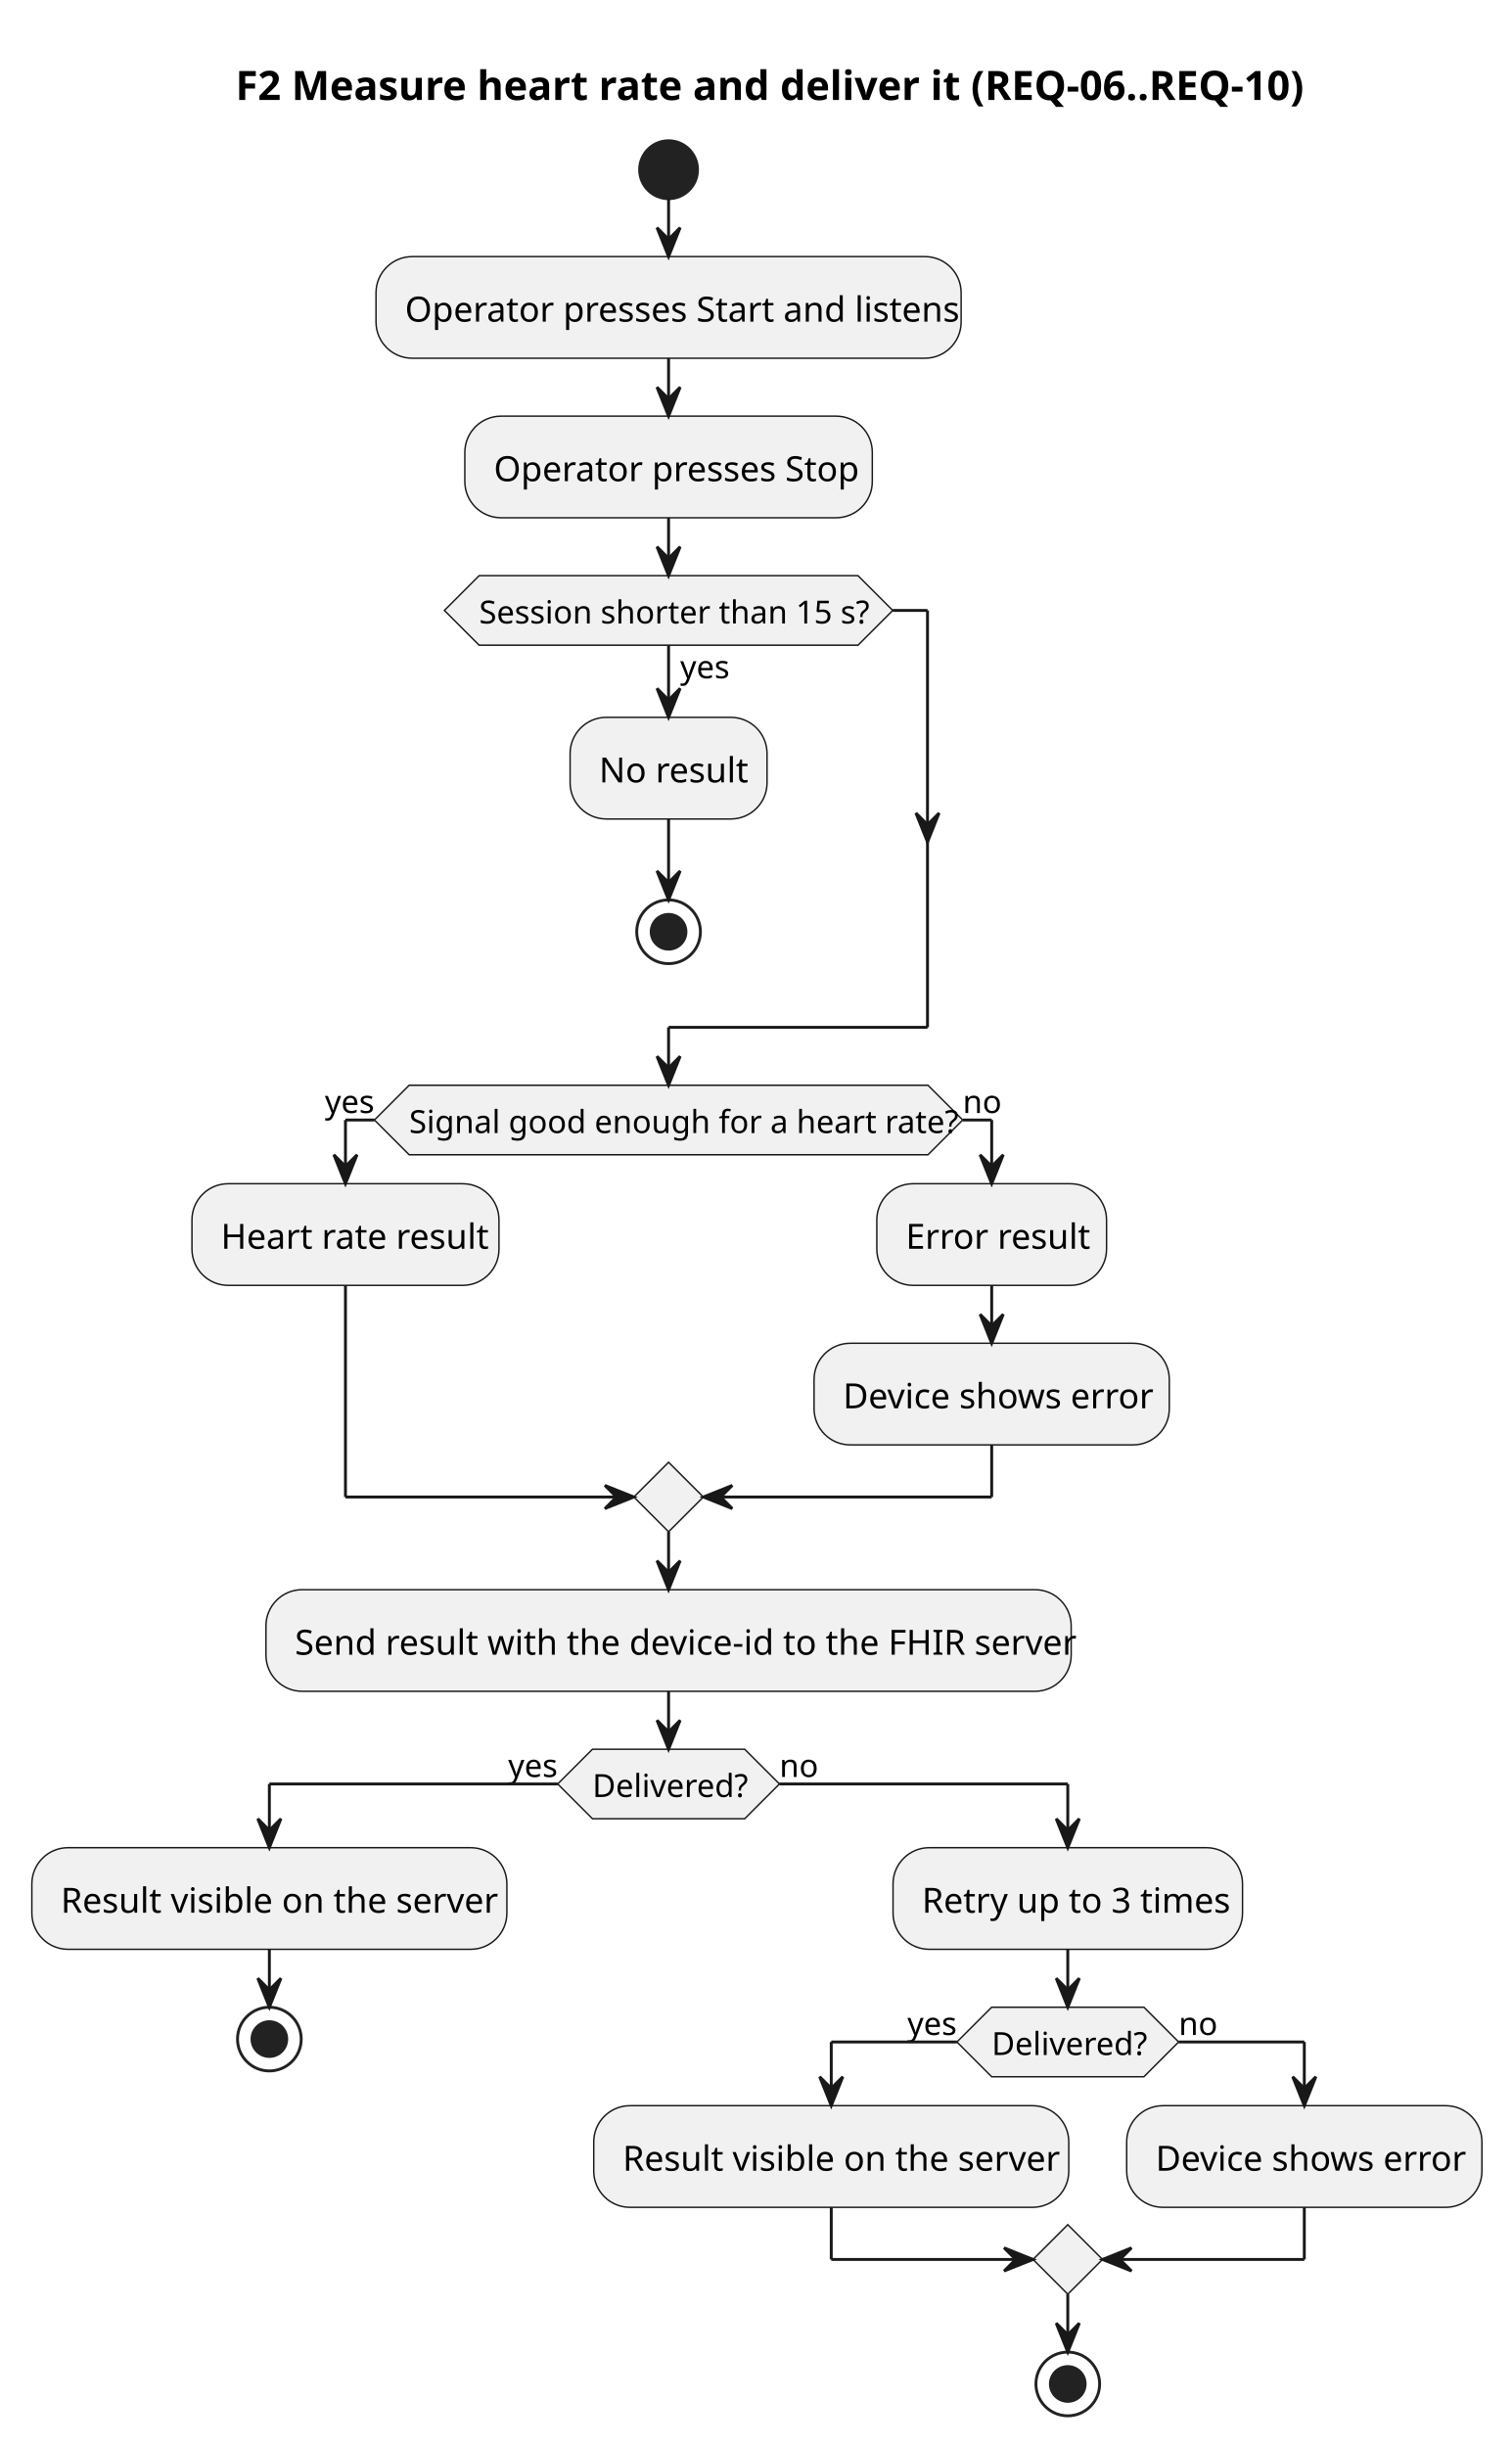
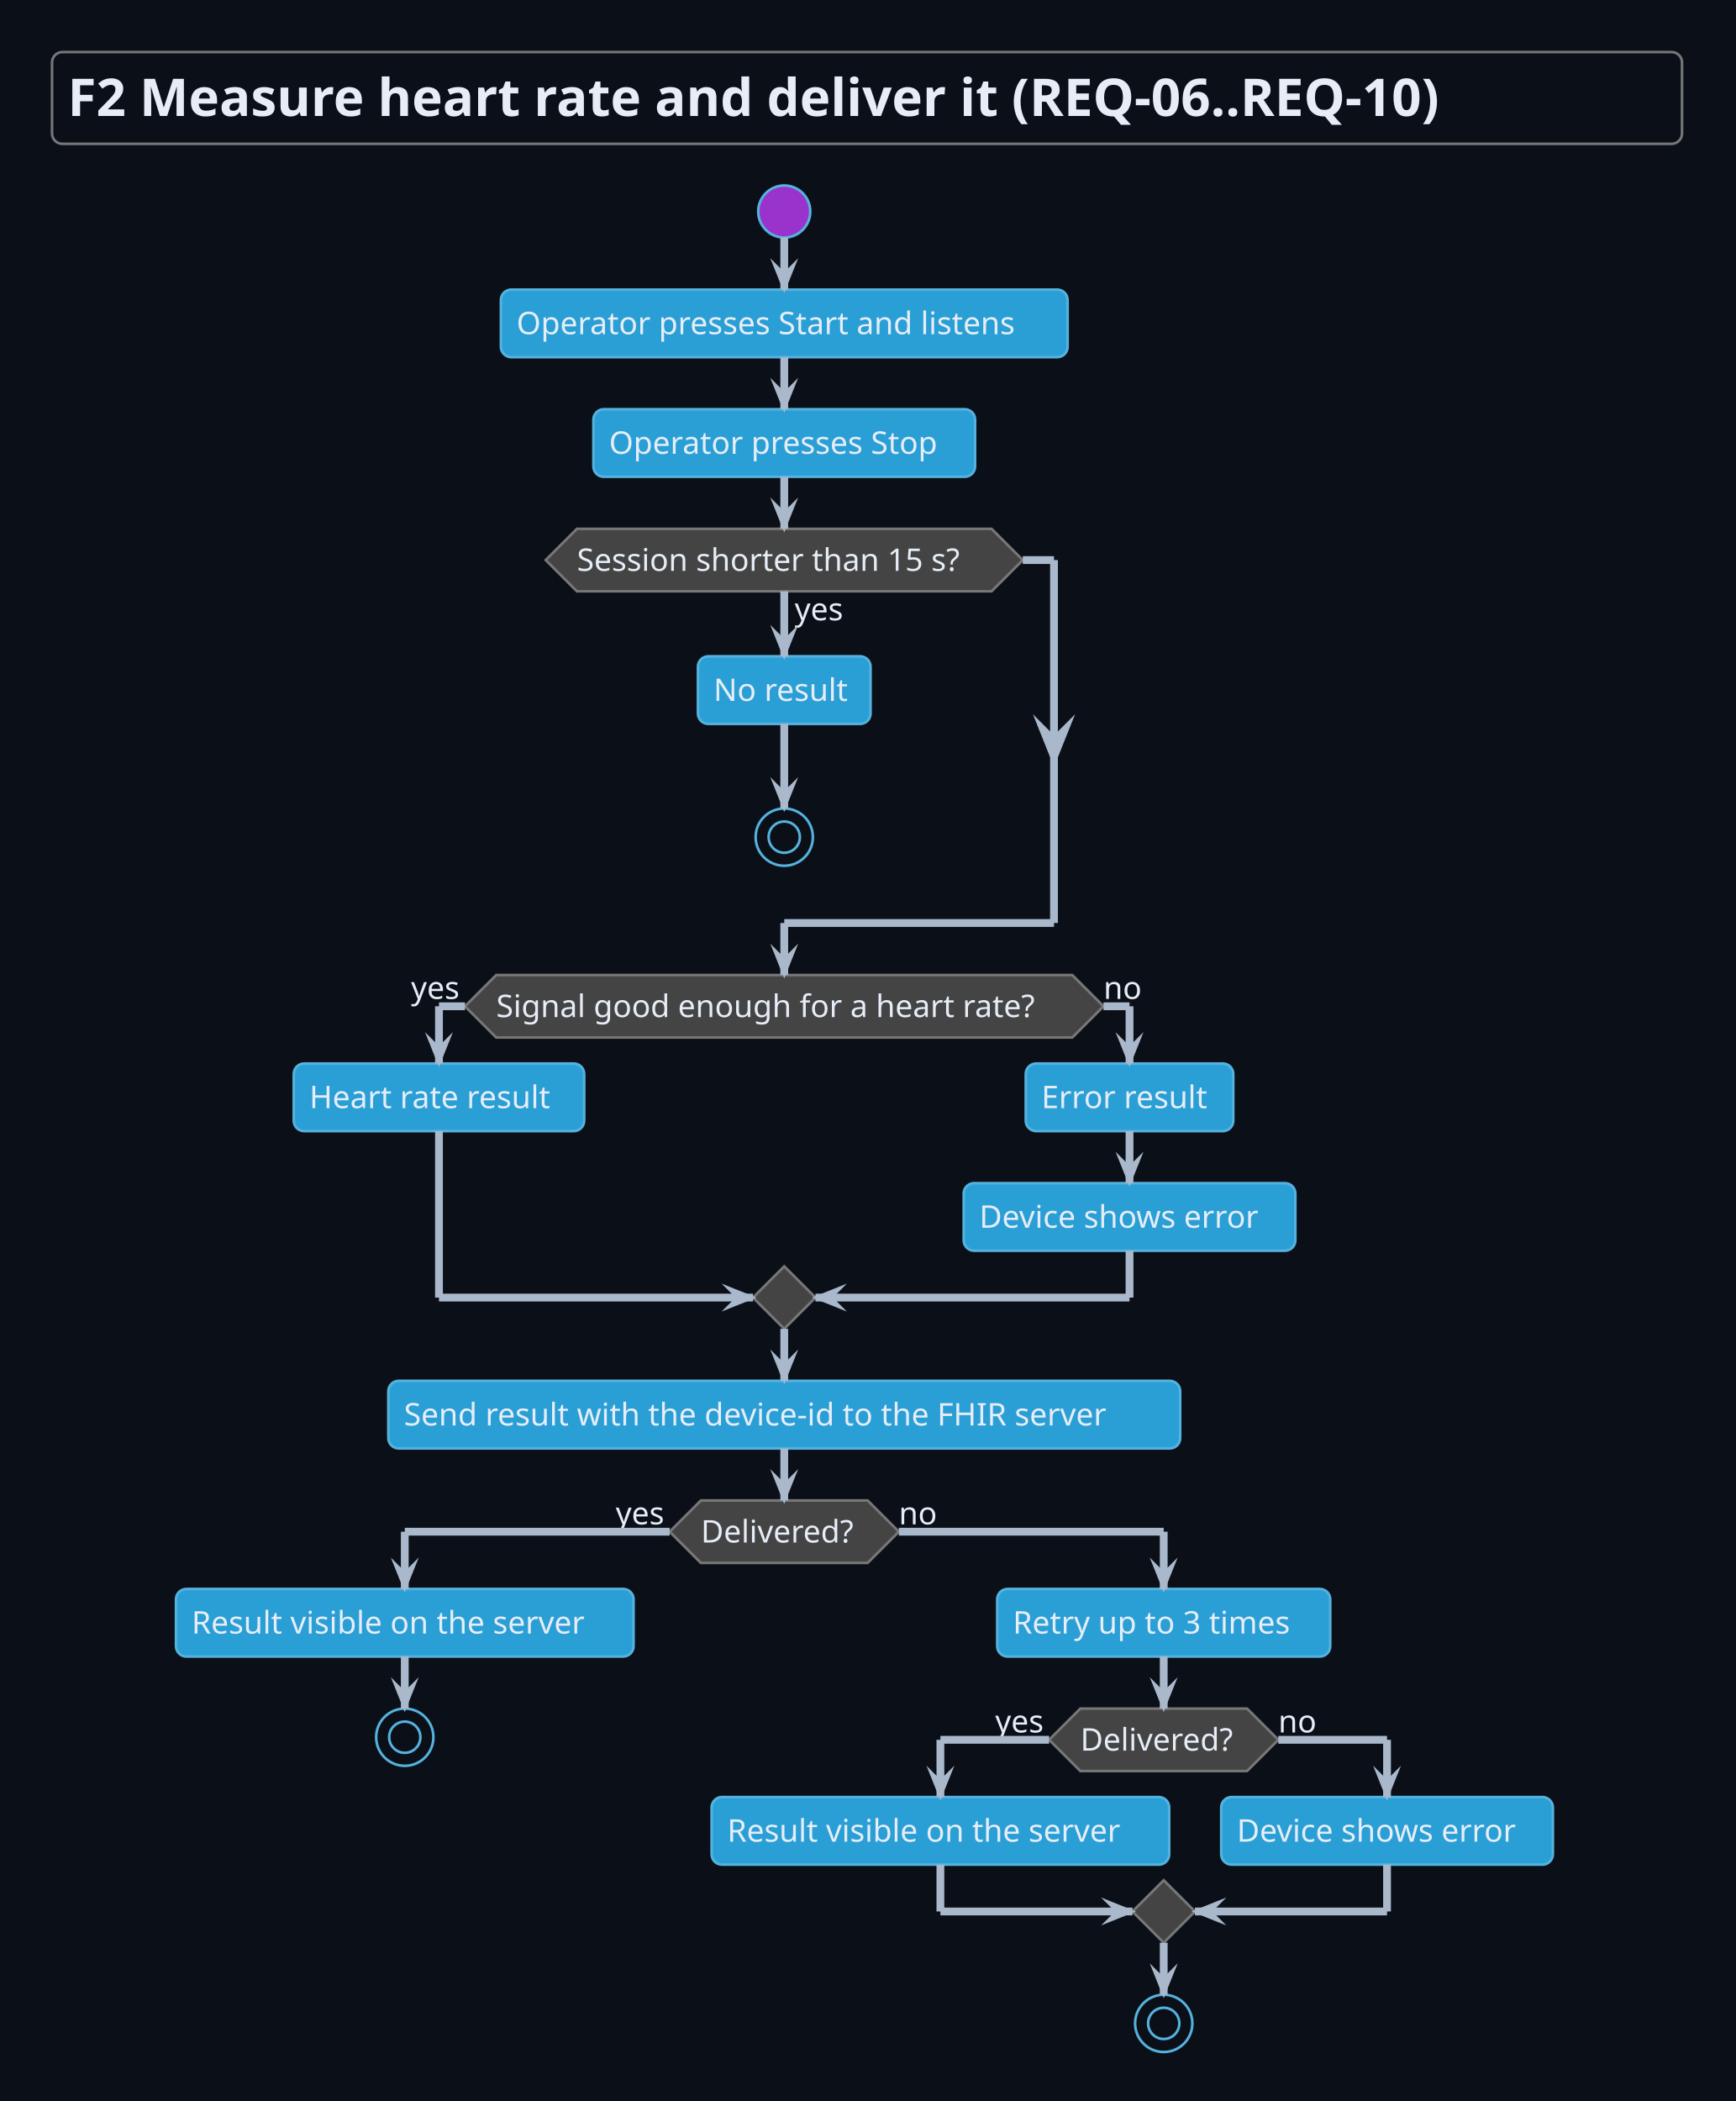
- <svg xmlns="http://www.w3.org/2000/svg" contentStyleType="text/css" data-diagram-type="ACTIVITY" height="845px" preserveAspectRatio="none" style="width:522px;height:845px;background:#FFFFFF;" version="1.1" viewBox="0 0 522 845" width="522px" zoomAndPan="magnify">
+ <svg xmlns="http://www.w3.org/2000/svg" version="1.1" data-diagram-type="ACTIVITY" style="width:695px;height:841px;background:#0B1018;" width="695.833px" height="841.667px" viewBox="0 0 695 841" zoomAndPan="magnify" preserveAspectRatio="none" contentStyleType="text/css">
  <defs />
-   <g>
-     <g class="title" data-source-line="3">
-       <text fill="#000000" font-family="sans-serif" font-size="14" font-weight="bold" lengthAdjust="spacing" textLength="357.116" x="81.355" y="34.533">F2 Measure heart rate and deliver it (REQ-06..REQ-10)</text>
+   <g font-family="sans-serif" lengthAdjust="spacing">
+     <rect x="0" y="0" width="695.833" height="841.667" fill="#0B1018" style="stroke:none;" />
+     <g class="title" data-source-line="7">
+       <rect x="20.833" y="20.833" width="652.555" height="36.751" fill="none" style="stroke:#777;stroke-width:1.042;" rx="4.167" ry="4.167" />
+       <text x="27.083" y="46.421" fill="#E6EDF7" font-size="20.833" textLength="640.055" font-weight="700">F2 Measure heart rate and deliver it (REQ-06..REQ-10)</text>
    </g>
-     <ellipse cx="230.91" cy="58.609" fill="#222222" rx="10" ry="10" style="stroke:#222222;stroke-width:1;" />
-     <rect fill="#F1F1F1" height="35.094" rx="12.5" ry="12.5" style="stroke:#181818;stroke-width:0.5;" width="202.086" x="129.867" y="88.609" />
-     <text fill="#000000" font-family="sans-serif" font-size="12" lengthAdjust="spacing" textLength="182.086" x="139.867" y="111.066">Operator presses Start and listens</text>
-     <rect fill="#F1F1F1" height="35.094" rx="12.5" ry="12.5" style="stroke:#181818;stroke-width:0.5;" width="140.727" x="160.546" y="143.703" />
-     <text fill="#000000" font-family="sans-serif" font-size="12" lengthAdjust="spacing" textLength="120.727" x="170.546" y="166.16">Operator presses Stop</text>
-     <rect fill="#F1F1F1" height="35.094" rx="12.5" ry="12.5" style="stroke:#181818;stroke-width:0.5;" width="68.018" x="196.901" y="247.715" />
-     <text fill="#000000" font-family="sans-serif" font-size="12" lengthAdjust="spacing" textLength="48.018" x="206.901" y="270.172">No result</text>
-     <ellipse cx="230.91" cy="321.762" fill="none" rx="11" ry="11" style="stroke:#222222;stroke-width:1;" />
-     <ellipse cx="230.91" cy="321.762" fill="#222222" rx="6" ry="6" style="stroke:#222222;stroke-width:1;" />
-     <polygon fill="#F1F1F1" points="165.482,198.797,296.338,198.797,308.338,210.797,296.338,222.797,165.482,222.797,153.482,210.797,165.482,198.797" style="stroke:#181818;stroke-width:0.5;" />
-     <text fill="#000000" font-family="sans-serif" font-size="11" lengthAdjust="spacing" textLength="17.118" x="234.91" y="234.216">yes</text>
-     <text fill="#000000" font-family="sans-serif" font-size="11" lengthAdjust="spacing" textLength="130.856" x="165.482" y="215.298">Session shorter than 15 s?</text>
-     <polygon fill="#F1F1F1" points="141.315,374.762,320.505,374.762,332.505,386.762,320.505,398.762,141.315,398.762,129.315,386.762,141.315,374.762" style="stroke:#181818;stroke-width:0.5;" />
-     <text fill="#000000" font-family="sans-serif" font-size="11" lengthAdjust="spacing" textLength="179.19" x="141.315" y="391.263">Signal good enough for a heart rate?</text>
-     <text fill="#000000" font-family="sans-serif" font-size="11" lengthAdjust="spacing" textLength="17.118" x="112.197" y="384.345">yes</text>
-     <text fill="#000000" font-family="sans-serif" font-size="11" lengthAdjust="spacing" textLength="12.235" x="332.505" y="384.345">no</text>
-     <rect fill="#F1F1F1" height="35.094" rx="12.5" ry="12.5" style="stroke:#181818;stroke-width:0.5;" width="106.033" x="66.298" y="408.762" />
-     <text fill="#000000" font-family="sans-serif" font-size="12" lengthAdjust="spacing" textLength="86.033" x="76.298" y="431.219">Heart rate result</text>
-     <rect fill="#F1F1F1" height="35.094" rx="12.5" ry="12.5" style="stroke:#181818;stroke-width:0.5;" width="79.344" x="302.833" y="408.762" />
-     <text fill="#000000" font-family="sans-serif" font-size="12" lengthAdjust="spacing" textLength="59.344" x="312.833" y="431.219">Error result</text>
-     <rect fill="#F1F1F1" height="35.094" rx="12.5" ry="12.5" style="stroke:#181818;stroke-width:0.5;" width="122.697" x="281.156" y="463.856" />
-     <text fill="#000000" font-family="sans-serif" font-size="12" lengthAdjust="spacing" textLength="102.697" x="291.156" y="486.312">Device shows error</text>
-     <polygon fill="#F1F1F1" points="230.91,504.949,242.91,516.949,230.91,528.949,218.91,516.949,230.91,504.949" style="stroke:#181818;stroke-width:0.5;" />
-     <rect fill="#F1F1F1" height="35.094" rx="12.5" ry="12.5" style="stroke:#181818;stroke-width:0.5;" width="278.111" x="91.854" y="548.949" />
-     <text fill="#000000" font-family="sans-serif" font-size="12" lengthAdjust="spacing" textLength="258.111" x="101.854" y="571.406">Send result with the device-id to the FHIR server</text>
-     <polygon fill="#F1F1F1" points="204.618,604.043,257.201,604.043,269.201,616.043,257.201,628.043,204.618,628.043,192.618,616.043,204.618,604.043" style="stroke:#181818;stroke-width:0.5;" />
-     <text fill="#000000" font-family="sans-serif" font-size="11" lengthAdjust="spacing" textLength="52.583" x="204.618" y="620.544">Delivered?</text>
-     <text fill="#000000" font-family="sans-serif" font-size="11" lengthAdjust="spacing" textLength="17.118" x="175.5" y="613.626">yes</text>
-     <text fill="#000000" font-family="sans-serif" font-size="11" lengthAdjust="spacing" textLength="12.235" x="269.201" y="613.626">no</text>
-     <rect fill="#F1F1F1" height="35.094" rx="12.5" ry="12.5" style="stroke:#181818;stroke-width:0.5;" width="164.065" x="11" y="638.043" />
-     <text fill="#000000" font-family="sans-serif" font-size="12" lengthAdjust="spacing" textLength="144.065" x="21" y="660.5">Result visible on the server</text>
-     <ellipse cx="93.032" cy="704.137" fill="none" rx="11" ry="11" style="stroke:#222222;stroke-width:1;" />
-     <ellipse cx="93.032" cy="704.137" fill="#222222" rx="6" ry="6" style="stroke:#222222;stroke-width:1;" />
-     <rect fill="#F1F1F1" height="35.094" rx="12.5" ry="12.5" style="stroke:#181818;stroke-width:0.5;" width="120.705" x="308.435" y="638.043" />
-     <text fill="#000000" font-family="sans-serif" font-size="12" lengthAdjust="spacing" textLength="100.705" x="318.435" y="660.5">Retry up to 3 times</text>
-     <polygon fill="#F1F1F1" points="342.496,693.137,395.079,693.137,407.079,705.137,395.079,717.137,342.496,717.137,330.496,705.137,342.496,693.137" style="stroke:#181818;stroke-width:0.5;" />
-     <text fill="#000000" font-family="sans-serif" font-size="11" lengthAdjust="spacing" textLength="52.583" x="342.496" y="709.638">Delivered?</text>
-     <text fill="#000000" font-family="sans-serif" font-size="11" lengthAdjust="spacing" textLength="17.118" x="313.378" y="702.72">yes</text>
-     <text fill="#000000" font-family="sans-serif" font-size="11" lengthAdjust="spacing" textLength="12.235" x="407.079" y="702.72">no</text>
-     <rect fill="#F1F1F1" height="35.094" rx="12.5" ry="12.5" style="stroke:#181818;stroke-width:0.5;" width="164.065" x="205.065" y="727.137" />
-     <text fill="#000000" font-family="sans-serif" font-size="12" lengthAdjust="spacing" textLength="144.065" x="215.065" y="749.594">Result visible on the server</text>
-     <rect fill="#F1F1F1" height="35.094" rx="12.5" ry="12.5" style="stroke:#181818;stroke-width:0.5;" width="122.697" x="389.129" y="727.137" />
-     <text fill="#000000" font-family="sans-serif" font-size="12" lengthAdjust="spacing" textLength="102.697" x="399.129" y="749.594">Device shows error</text>
-     <polygon fill="#F1F1F1" points="368.787,768.231,380.787,780.231,368.787,792.231,356.787,780.231,368.787,768.231" style="stroke:#181818;stroke-width:0.5;" />
-     <ellipse cx="368.787" cy="823.231" fill="none" rx="11" ry="11" style="stroke:#222222;stroke-width:1;" />
-     <ellipse cx="368.787" cy="823.231" fill="#222222" rx="6" ry="6" style="stroke:#222222;stroke-width:1;" />
-     <line style="stroke:#181818;stroke-width:1;" x1="230.91" x2="230.91" y1="68.609" y2="88.609" />
-     <polygon fill="#181818" points="226.91,78.609,230.91,88.609,234.91,78.609,230.91,82.609" style="stroke:#181818;stroke-width:1;" />
-     <line style="stroke:#181818;stroke-width:1;" x1="230.91" x2="230.91" y1="123.703" y2="143.703" />
-     <polygon fill="#181818" points="226.91,133.703,230.91,143.703,234.91,133.703,230.91,137.703" style="stroke:#181818;stroke-width:1;" />
-     <line style="stroke:#181818;stroke-width:1;" x1="230.91" x2="230.91" y1="282.809" y2="310.762" />
-     <polygon fill="#181818" points="226.91,300.762,230.91,310.762,234.91,300.762,230.91,304.762" style="stroke:#181818;stroke-width:1;" />
-     <line style="stroke:#181818;stroke-width:1;" x1="230.91" x2="230.91" y1="222.797" y2="247.715" />
-     <polygon fill="#181818" points="226.91,237.715,230.91,247.715,234.91,237.715,230.91,241.715" style="stroke:#181818;stroke-width:1;" />
-     <line style="stroke:#181818;stroke-width:1;" x1="308.338" x2="320.338" y1="210.797" y2="210.797" />
-     <polygon fill="#181818" points="316.338,280.762,320.338,290.762,324.338,280.762,320.338,284.762" style="stroke:#181818;stroke-width:1;" />
-     <line style="stroke:#181818;stroke-width:1;" x1="320.338" x2="320.338" y1="210.797" y2="354.762" />
-     <line style="stroke:#181818;stroke-width:1;" x1="320.338" x2="230.91" y1="354.762" y2="354.762" />
-     <line style="stroke:#181818;stroke-width:1;" x1="230.91" x2="230.91" y1="354.762" y2="374.762" />
-     <polygon fill="#181818" points="226.91,364.762,230.91,374.762,234.91,364.762,230.91,368.762" style="stroke:#181818;stroke-width:1;" />
-     <line style="stroke:#181818;stroke-width:1;" x1="230.91" x2="230.91" y1="178.797" y2="198.797" />
-     <polygon fill="#181818" points="226.91,188.797,230.91,198.797,234.91,188.797,230.91,192.797" style="stroke:#181818;stroke-width:1;" />
-     <line style="stroke:#181818;stroke-width:1;" x1="342.505" x2="342.505" y1="443.856" y2="463.856" />
-     <polygon fill="#181818" points="338.505,453.856,342.505,463.856,346.505,453.856,342.505,457.856" style="stroke:#181818;stroke-width:1;" />
-     <line style="stroke:#181818;stroke-width:1;" x1="129.315" x2="119.314" y1="386.762" y2="386.762" />
-     <line style="stroke:#181818;stroke-width:1;" x1="119.314" x2="119.314" y1="386.762" y2="408.762" />
-     <polygon fill="#181818" points="115.314,398.762,119.314,408.762,123.314,398.762,119.314,402.762" style="stroke:#181818;stroke-width:1;" />
-     <line style="stroke:#181818;stroke-width:1;" x1="332.505" x2="342.505" y1="386.762" y2="386.762" />
-     <line style="stroke:#181818;stroke-width:1;" x1="342.505" x2="342.505" y1="386.762" y2="408.762" />
-     <polygon fill="#181818" points="338.505,398.762,342.505,408.762,346.505,398.762,342.505,402.762" style="stroke:#181818;stroke-width:1;" />
-     <line style="stroke:#181818;stroke-width:1;" x1="119.314" x2="119.314" y1="443.856" y2="516.949" />
-     <line style="stroke:#181818;stroke-width:1;" x1="119.314" x2="218.91" y1="516.949" y2="516.949" />
-     <polygon fill="#181818" points="208.91,512.949,218.91,516.949,208.91,520.949,212.91,516.949" style="stroke:#181818;stroke-width:1;" />
-     <line style="stroke:#181818;stroke-width:1;" x1="342.505" x2="342.505" y1="498.949" y2="516.949" />
-     <line style="stroke:#181818;stroke-width:1;" x1="342.505" x2="242.91" y1="516.949" y2="516.949" />
-     <polygon fill="#181818" points="252.91,512.949,242.91,516.949,252.91,520.949,248.91,516.949" style="stroke:#181818;stroke-width:1;" />
-     <line style="stroke:#181818;stroke-width:1;" x1="230.91" x2="230.91" y1="528.949" y2="548.949" />
-     <polygon fill="#181818" points="226.91,538.949,230.91,548.949,234.91,538.949,230.91,542.949" style="stroke:#181818;stroke-width:1;" />
-     <line style="stroke:#181818;stroke-width:1;" x1="93.032" x2="93.032" y1="673.137" y2="693.137" />
-     <polygon fill="#181818" points="89.032,683.137,93.032,693.137,97.032,683.137,93.032,687.137" style="stroke:#181818;stroke-width:1;" />
-     <line style="stroke:#181818;stroke-width:1;" x1="330.496" x2="287.097" y1="705.137" y2="705.137" />
-     <line style="stroke:#181818;stroke-width:1;" x1="287.097" x2="287.097" y1="705.137" y2="727.137" />
-     <polygon fill="#181818" points="283.097,717.137,287.097,727.137,291.097,717.137,287.097,721.137" style="stroke:#181818;stroke-width:1;" />
-     <line style="stroke:#181818;stroke-width:1;" x1="407.079" x2="450.478" y1="705.137" y2="705.137" />
-     <line style="stroke:#181818;stroke-width:1;" x1="450.478" x2="450.478" y1="705.137" y2="727.137" />
-     <polygon fill="#181818" points="446.478,717.137,450.478,727.137,454.478,717.137,450.478,721.137" style="stroke:#181818;stroke-width:1;" />
-     <line style="stroke:#181818;stroke-width:1;" x1="287.097" x2="287.097" y1="762.231" y2="780.231" />
-     <line style="stroke:#181818;stroke-width:1;" x1="287.097" x2="356.787" y1="780.231" y2="780.231" />
-     <polygon fill="#181818" points="346.787,776.231,356.787,780.231,346.787,784.231,350.787,780.231" style="stroke:#181818;stroke-width:1;" />
-     <line style="stroke:#181818;stroke-width:1;" x1="450.478" x2="450.478" y1="762.231" y2="780.231" />
-     <line style="stroke:#181818;stroke-width:1;" x1="450.478" x2="380.787" y1="780.231" y2="780.231" />
-     <polygon fill="#181818" points="390.787,776.231,380.787,780.231,390.787,784.231,386.787,780.231" style="stroke:#181818;stroke-width:1;" />
-     <line style="stroke:#181818;stroke-width:1;" x1="368.787" x2="368.787" y1="673.137" y2="693.137" />
-     <polygon fill="#181818" points="364.787,683.137,368.787,693.137,372.787,683.137,368.787,687.137" style="stroke:#181818;stroke-width:1;" />
-     <line style="stroke:#181818;stroke-width:1;" x1="368.787" x2="368.787" y1="792.231" y2="812.231" />
-     <polygon fill="#181818" points="364.787,802.231,368.787,812.231,372.787,802.231,368.787,806.231" style="stroke:#181818;stroke-width:1;" />
-     <line style="stroke:#181818;stroke-width:1;" x1="192.618" x2="93.032" y1="616.043" y2="616.043" />
-     <line style="stroke:#181818;stroke-width:1;" x1="93.032" x2="93.032" y1="616.043" y2="638.043" />
-     <polygon fill="#181818" points="89.032,628.043,93.032,638.043,97.032,628.043,93.032,632.043" style="stroke:#181818;stroke-width:1;" />
-     <line style="stroke:#181818;stroke-width:1;" x1="269.201" x2="368.787" y1="616.043" y2="616.043" />
-     <line style="stroke:#181818;stroke-width:1;" x1="368.787" x2="368.787" y1="616.043" y2="638.043" />
-     <polygon fill="#181818" points="364.787,628.043,368.787,638.043,372.787,628.043,368.787,632.043" style="stroke:#181818;stroke-width:1;" />
-     <line style="stroke:#181818;stroke-width:1;" x1="230.91" x2="230.91" y1="584.043" y2="604.043" />
-     <polygon fill="#181818" points="226.91,594.043,230.91,604.043,234.91,594.043,230.91,598.043" style="stroke:#181818;stroke-width:1;" />
+     <ellipse cx="313.97" cy="84.668" rx="10.417" ry="10.417" fill="#93C" style="stroke:#55B2DE;stroke-width:1.042;" />
+     <rect x="200.534" y="115.918" width="226.874" height="27.051" fill="#2A9FD6" style="stroke:#55B2DE;stroke-width:1.042;" rx="4.167" ry="4.167" />
+     <text x="206.784" y="133.771" fill="#E6EDF7" font-size="12.5" textLength="214.374">Operator presses Start and listens</text>
+     <rect x="237.567" y="163.802" width="152.808" height="27.051" fill="#2A9FD6" style="stroke:#55B2DE;stroke-width:1.042;" rx="4.167" ry="4.167" />
+     <text x="243.817" y="181.655" fill="#E6EDF7" font-size="12.5" textLength="140.308">Operator presses Stop</text>
+     <rect x="279.415" y="262.712" width="69.11" height="27.051" fill="#2A9FD6" style="stroke:#55B2DE;stroke-width:1.042;" rx="4.167" ry="4.167" />
+     <text x="285.665" y="280.564" fill="#E6EDF7" font-size="12.5" textLength="56.61">No result</text>
+     <ellipse cx="313.97" cy="335.091" rx="11.458" ry="11.458" fill="none" style="stroke:#55B2DE;stroke-width:1.042;" />
+     <ellipse cx="313.97" cy="335.091" rx="6.25" ry="6.25" fill="none" style="stroke:#55B2DE;stroke-width:1.042;" />
+     <polygon points="230.972,211.686,396.969,211.686,409.469,224.186,396.969,236.686,230.972,236.686,218.472,224.186,230.972,211.686" fill="#444" style="stroke:#777;stroke-width:1.042;stroke-linejoin:miter;stroke-miterlimit:10;" />
+     <text x="318.137" y="248.289" fill="#E6EDF7" font-size="12.5" textLength="21.6">yes</text>
+     <text x="230.972" y="228.514" fill="#E6EDF7" font-size="12.5" textLength="165.997">Session shorter than 15 s?</text>
+     <polygon points="198.657,390.299,429.284,390.299,441.784,402.799,429.284,415.299,198.657,415.299,186.157,402.799,198.657,390.299" fill="#444" style="stroke:#777;stroke-width:1.042;stroke-linejoin:miter;stroke-miterlimit:10;" />
+     <text x="198.657" y="407.127" fill="#E6EDF7" font-size="12.5" textLength="230.627">Signal good enough for a heart rate?</text>
+     <text x="164.556" y="399.851" fill="#E6EDF7" font-size="12.5" textLength="21.6">yes</text>
+     <text x="441.784" y="399.851" fill="#E6EDF7" font-size="12.5" textLength="15.57">no</text>
+     <rect x="117.607" y="425.716" width="116.266" height="27.051" fill="#2A9FD6" style="stroke:#55B2DE;stroke-width:1.042;" rx="4.167" ry="4.167" />
+     <text x="123.857" y="443.569" fill="#E6EDF7" font-size="12.5" textLength="103.766">Heart rate result</text>
+     <rect x="410.663" y="425.716" width="83.075" height="27.051" fill="#2A9FD6" style="stroke:#55B2DE;stroke-width:1.042;" rx="4.167" ry="4.167" />
+     <text x="416.913" y="443.569" fill="#E6EDF7" font-size="12.5" textLength="70.575">Error result</text>
+     <rect x="385.816" y="473.6" width="132.77" height="27.051" fill="#2A9FD6" style="stroke:#55B2DE;stroke-width:1.042;" rx="4.167" ry="4.167" />
+     <text x="392.066" y="491.453" fill="#E6EDF7" font-size="12.5" textLength="120.27">Device shows error</text>
+     <polygon points="313.97,506.901,326.47,519.401,313.97,531.901,301.47,519.401,313.97,506.901" fill="#444" style="stroke:#777;stroke-width:1.042;stroke-linejoin:miter;stroke-miterlimit:10;" />
+     <rect x="155.465" y="552.734" width="317.01" height="27.051" fill="#2A9FD6" style="stroke:#55B2DE;stroke-width:1.042;" rx="4.167" ry="4.167" />
+     <text x="161.715" y="570.587" fill="#E6EDF7" font-size="12.5" textLength="304.51">Send result with the device-id to the FHIR server</text>
+     <polygon points="280.596,600.618,347.344,600.618,359.844,613.118,347.344,625.618,280.596,625.618,268.096,613.118,280.596,600.618" fill="#444" style="stroke:#777;stroke-width:1.042;stroke-linejoin:miter;stroke-miterlimit:10;" />
+     <text x="280.596" y="617.446" fill="#E6EDF7" font-size="12.5" textLength="66.748">Delivered?</text>
+     <text x="246.496" y="610.17" fill="#E6EDF7" font-size="12.5" textLength="21.6">yes</text>
+     <text x="359.844" y="610.17" fill="#E6EDF7" font-size="12.5" textLength="15.57">no</text>
+     <rect x="70.458" y="636.035" width="183.185" height="27.051" fill="#2A9FD6" style="stroke:#55B2DE;stroke-width:1.042;" rx="4.167" ry="4.167" />
+     <text x="76.708" y="653.888" fill="#E6EDF7" font-size="12.5" textLength="170.685">Result visible on the server</text>
+     <ellipse cx="162.05" cy="695.378" rx="11.458" ry="11.458" fill="none" style="stroke:#55B2DE;stroke-width:1.042;" />
+     <ellipse cx="162.05" cy="695.378" rx="6.25" ry="6.25" fill="none" style="stroke:#55B2DE;stroke-width:1.042;" />
+     <rect x="399.231" y="636.035" width="133.319" height="27.051" fill="#2A9FD6" style="stroke:#55B2DE;stroke-width:1.042;" rx="4.167" ry="4.167" />
+     <text x="405.481" y="653.888" fill="#E6EDF7" font-size="12.5" textLength="120.819">Retry up to 3 times</text>
+     <polygon points="432.516,683.919,499.265,683.919,511.765,696.419,499.265,708.919,432.516,708.919,420.016,696.419,432.516,683.919" fill="#444" style="stroke:#777;stroke-width:1.042;stroke-linejoin:miter;stroke-miterlimit:10;" />
+     <text x="432.516" y="700.747" fill="#E6EDF7" font-size="12.5" textLength="66.748">Delivered?</text>
+     <text x="398.416" y="693.471" fill="#E6EDF7" font-size="12.5" textLength="21.6">yes</text>
+     <text x="511.765" y="693.471" fill="#E6EDF7" font-size="12.5" textLength="15.57">no</text>
+     <rect x="284.893" y="719.336" width="183.185" height="27.051" fill="#2A9FD6" style="stroke:#55B2DE;stroke-width:1.042;" rx="4.167" ry="4.167" />
+     <text x="291.143" y="737.189" fill="#E6EDF7" font-size="12.5" textLength="170.685">Result visible on the server</text>
+     <rect x="488.911" y="719.336" width="132.77" height="27.051" fill="#2A9FD6" style="stroke:#55B2DE;stroke-width:1.042;" rx="4.167" ry="4.167" />
+     <text x="495.161" y="737.189" fill="#E6EDF7" font-size="12.5" textLength="120.27">Device shows error</text>
+     <polygon points="465.891,752.637,478.391,765.137,465.891,777.637,453.391,765.137,465.891,752.637" fill="#444" style="stroke:#777;stroke-width:1.042;stroke-linejoin:miter;stroke-miterlimit:10;" />
+     <ellipse cx="465.891" cy="809.928" rx="11.458" ry="11.458" fill="none" style="stroke:#55B2DE;stroke-width:1.042;" />
+     <ellipse cx="465.891" cy="809.928" rx="6.25" ry="6.25" fill="none" style="stroke:#55B2DE;stroke-width:1.042;" />
+     <line x1="313.97" y1="95.085" x2="313.97" y2="115.918" style="stroke:#A9B8CA;stroke-width:3.125;" />
+     <polygon points="309.804,105.501,313.97,115.918,318.137,105.501,313.97,109.668" fill="#A9B8CA" style="stroke:#A9B8CA;stroke-width:1.042;stroke-linejoin:miter;stroke-miterlimit:10;" />
+     <line x1="313.97" y1="142.969" x2="313.97" y2="163.802" style="stroke:#A9B8CA;stroke-width:3.125;" />
+     <polygon points="309.804,153.385,313.97,163.802,318.137,153.385,313.97,157.552" fill="#A9B8CA" style="stroke:#A9B8CA;stroke-width:1.042;stroke-linejoin:miter;stroke-miterlimit:10;" />
+     <line x1="313.97" y1="289.762" x2="313.97" y2="323.633" style="stroke:#A9B8CA;stroke-width:3.125;" />
+     <polygon points="309.804,313.216,313.97,323.633,318.137,313.216,313.97,317.383" fill="#A9B8CA" style="stroke:#A9B8CA;stroke-width:1.042;stroke-linejoin:miter;stroke-miterlimit:10;" />
+     <line x1="313.97" y1="236.686" x2="313.97" y2="262.712" style="stroke:#A9B8CA;stroke-width:3.125;" />
+     <polygon points="309.804,252.295,313.97,262.712,318.137,252.295,313.97,256.462" fill="#A9B8CA" style="stroke:#A9B8CA;stroke-width:1.042;stroke-linejoin:miter;stroke-miterlimit:10;" />
+     <line x1="409.469" y1="224.186" x2="421.969" y2="224.186" style="stroke:#A9B8CA;stroke-width:3.125;" />
+     <polygon points="417.802,292.383,421.969,302.799,426.136,292.383,421.969,296.549" fill="#A9B8CA" style="stroke:#A9B8CA;stroke-width:3.125;stroke-linejoin:miter;stroke-miterlimit:10;" />
+     <line x1="421.969" y1="224.186" x2="421.969" y2="369.466" style="stroke:#A9B8CA;stroke-width:3.125;" />
+     <line x1="421.969" y1="369.466" x2="313.97" y2="369.466" style="stroke:#A9B8CA;stroke-width:3.125;" />
+     <line x1="313.97" y1="369.466" x2="313.97" y2="390.299" style="stroke:#A9B8CA;stroke-width:3.125;" />
+     <polygon points="309.804,379.883,313.97,390.299,318.137,379.883,313.97,384.049" fill="#A9B8CA" style="stroke:#A9B8CA;stroke-width:1.042;stroke-linejoin:miter;stroke-miterlimit:10;" />
+     <line x1="313.97" y1="190.853" x2="313.97" y2="211.686" style="stroke:#A9B8CA;stroke-width:3.125;" />
+     <polygon points="309.804,201.27,313.97,211.686,318.137,201.27,313.97,205.436" fill="#A9B8CA" style="stroke:#A9B8CA;stroke-width:1.042;stroke-linejoin:miter;stroke-miterlimit:10;" />
+     <line x1="452.201" y1="452.767" x2="452.201" y2="473.6" style="stroke:#A9B8CA;stroke-width:3.125;" />
+     <polygon points="448.034,463.184,452.201,473.6,456.367,463.184,452.201,467.35" fill="#A9B8CA" style="stroke:#A9B8CA;stroke-width:1.042;stroke-linejoin:miter;stroke-miterlimit:10;" />
+     <line x1="186.157" y1="402.799" x2="175.74" y2="402.799" style="stroke:#A9B8CA;stroke-width:3.125;" />
+     <line x1="175.74" y1="402.799" x2="175.74" y2="425.716" style="stroke:#A9B8CA;stroke-width:3.125;" />
+     <polygon points="171.573,415.299,175.74,425.716,179.907,415.299,175.74,419.466" fill="#A9B8CA" style="stroke:#A9B8CA;stroke-width:1.042;stroke-linejoin:miter;stroke-miterlimit:10;" />
+     <line x1="441.784" y1="402.799" x2="452.201" y2="402.799" style="stroke:#A9B8CA;stroke-width:3.125;" />
+     <line x1="452.201" y1="402.799" x2="452.201" y2="425.716" style="stroke:#A9B8CA;stroke-width:3.125;" />
+     <polygon points="448.034,415.299,452.201,425.716,456.367,415.299,452.201,419.466" fill="#A9B8CA" style="stroke:#A9B8CA;stroke-width:1.042;stroke-linejoin:miter;stroke-miterlimit:10;" />
+     <line x1="175.74" y1="452.767" x2="175.74" y2="519.401" style="stroke:#A9B8CA;stroke-width:3.125;" />
+     <line x1="175.74" y1="519.401" x2="301.47" y2="519.401" style="stroke:#A9B8CA;stroke-width:3.125;" />
+     <polygon points="291.054,515.234,301.47,519.401,291.054,523.568,295.22,519.401" fill="#A9B8CA" style="stroke:#A9B8CA;stroke-width:1.042;stroke-linejoin:miter;stroke-miterlimit:10;" />
+     <line x1="452.201" y1="500.651" x2="452.201" y2="519.401" style="stroke:#A9B8CA;stroke-width:3.125;" />
+     <line x1="452.201" y1="519.401" x2="326.47" y2="519.401" style="stroke:#A9B8CA;stroke-width:3.125;" />
+     <polygon points="336.887,515.234,326.47,519.401,336.887,523.568,332.72,519.401" fill="#A9B8CA" style="stroke:#A9B8CA;stroke-width:1.042;stroke-linejoin:miter;stroke-miterlimit:10;" />
+     <line x1="313.97" y1="531.901" x2="313.97" y2="552.734" style="stroke:#A9B8CA;stroke-width:3.125;" />
+     <polygon points="309.804,542.318,313.97,552.734,318.137,542.318,313.97,546.484" fill="#A9B8CA" style="stroke:#A9B8CA;stroke-width:1.042;stroke-linejoin:miter;stroke-miterlimit:10;" />
+     <line x1="162.05" y1="663.086" x2="162.05" y2="683.919" style="stroke:#A9B8CA;stroke-width:3.125;" />
+     <polygon points="157.884,673.503,162.05,683.919,166.217,673.503,162.05,677.669" fill="#A9B8CA" style="stroke:#A9B8CA;stroke-width:1.042;stroke-linejoin:miter;stroke-miterlimit:10;" />
+     <line x1="420.016" y1="696.419" x2="376.485" y2="696.419" style="stroke:#A9B8CA;stroke-width:3.125;" />
+     <line x1="376.485" y1="696.419" x2="376.485" y2="719.336" style="stroke:#A9B8CA;stroke-width:3.125;" />
+     <polygon points="372.319,708.919,376.485,719.336,380.652,708.919,376.485,713.086" fill="#A9B8CA" style="stroke:#A9B8CA;stroke-width:1.042;stroke-linejoin:miter;stroke-miterlimit:10;" />
+     <line x1="511.765" y1="696.419" x2="555.296" y2="696.419" style="stroke:#A9B8CA;stroke-width:3.125;" />
+     <line x1="555.296" y1="696.419" x2="555.296" y2="719.336" style="stroke:#A9B8CA;stroke-width:3.125;" />
+     <polygon points="551.129,708.919,555.296,719.336,559.462,708.919,555.296,713.086" fill="#A9B8CA" style="stroke:#A9B8CA;stroke-width:1.042;stroke-linejoin:miter;stroke-miterlimit:10;" />
+     <line x1="376.485" y1="746.387" x2="376.485" y2="765.137" style="stroke:#A9B8CA;stroke-width:3.125;" />
+     <line x1="376.485" y1="765.137" x2="453.391" y2="765.137" style="stroke:#A9B8CA;stroke-width:3.125;" />
+     <polygon points="442.974,760.97,453.391,765.137,442.974,769.303,447.141,765.137" fill="#A9B8CA" style="stroke:#A9B8CA;stroke-width:1.042;stroke-linejoin:miter;stroke-miterlimit:10;" />
+     <line x1="555.296" y1="746.387" x2="555.296" y2="765.137" style="stroke:#A9B8CA;stroke-width:3.125;" />
+     <line x1="555.296" y1="765.137" x2="478.391" y2="765.137" style="stroke:#A9B8CA;stroke-width:3.125;" />
+     <polygon points="488.807,760.97,478.391,765.137,488.807,769.303,484.641,765.137" fill="#A9B8CA" style="stroke:#A9B8CA;stroke-width:1.042;stroke-linejoin:miter;stroke-miterlimit:10;" />
+     <line x1="465.891" y1="663.086" x2="465.891" y2="683.919" style="stroke:#A9B8CA;stroke-width:3.125;" />
+     <polygon points="461.724,673.503,465.891,683.919,470.057,673.503,465.891,677.669" fill="#A9B8CA" style="stroke:#A9B8CA;stroke-width:1.042;stroke-linejoin:miter;stroke-miterlimit:10;" />
+     <line x1="465.891" y1="777.637" x2="465.891" y2="798.47" style="stroke:#A9B8CA;stroke-width:3.125;" />
+     <polygon points="461.724,788.053,465.891,798.47,470.057,788.053,465.891,792.22" fill="#A9B8CA" style="stroke:#A9B8CA;stroke-width:1.042;stroke-linejoin:miter;stroke-miterlimit:10;" />
+     <line x1="268.096" y1="613.118" x2="162.05" y2="613.118" style="stroke:#A9B8CA;stroke-width:3.125;" />
+     <line x1="162.05" y1="613.118" x2="162.05" y2="636.035" style="stroke:#A9B8CA;stroke-width:3.125;" />
+     <polygon points="157.884,625.618,162.05,636.035,166.217,625.618,162.05,629.785" fill="#A9B8CA" style="stroke:#A9B8CA;stroke-width:1.042;stroke-linejoin:miter;stroke-miterlimit:10;" />
+     <line x1="359.844" y1="613.118" x2="465.891" y2="613.118" style="stroke:#A9B8CA;stroke-width:3.125;" />
+     <line x1="465.891" y1="613.118" x2="465.891" y2="636.035" style="stroke:#A9B8CA;stroke-width:3.125;" />
+     <polygon points="461.724,625.618,465.891,636.035,470.057,625.618,465.891,629.785" fill="#A9B8CA" style="stroke:#A9B8CA;stroke-width:1.042;stroke-linejoin:miter;stroke-miterlimit:10;" />
+     <line x1="313.97" y1="579.785" x2="313.97" y2="600.618" style="stroke:#A9B8CA;stroke-width:3.125;" />
+     <polygon points="309.804,590.202,313.97,600.618,318.137,590.202,313.97,594.368" fill="#A9B8CA" style="stroke:#A9B8CA;stroke-width:1.042;stroke-linejoin:miter;stroke-miterlimit:10;" />
  </g>
</svg>
